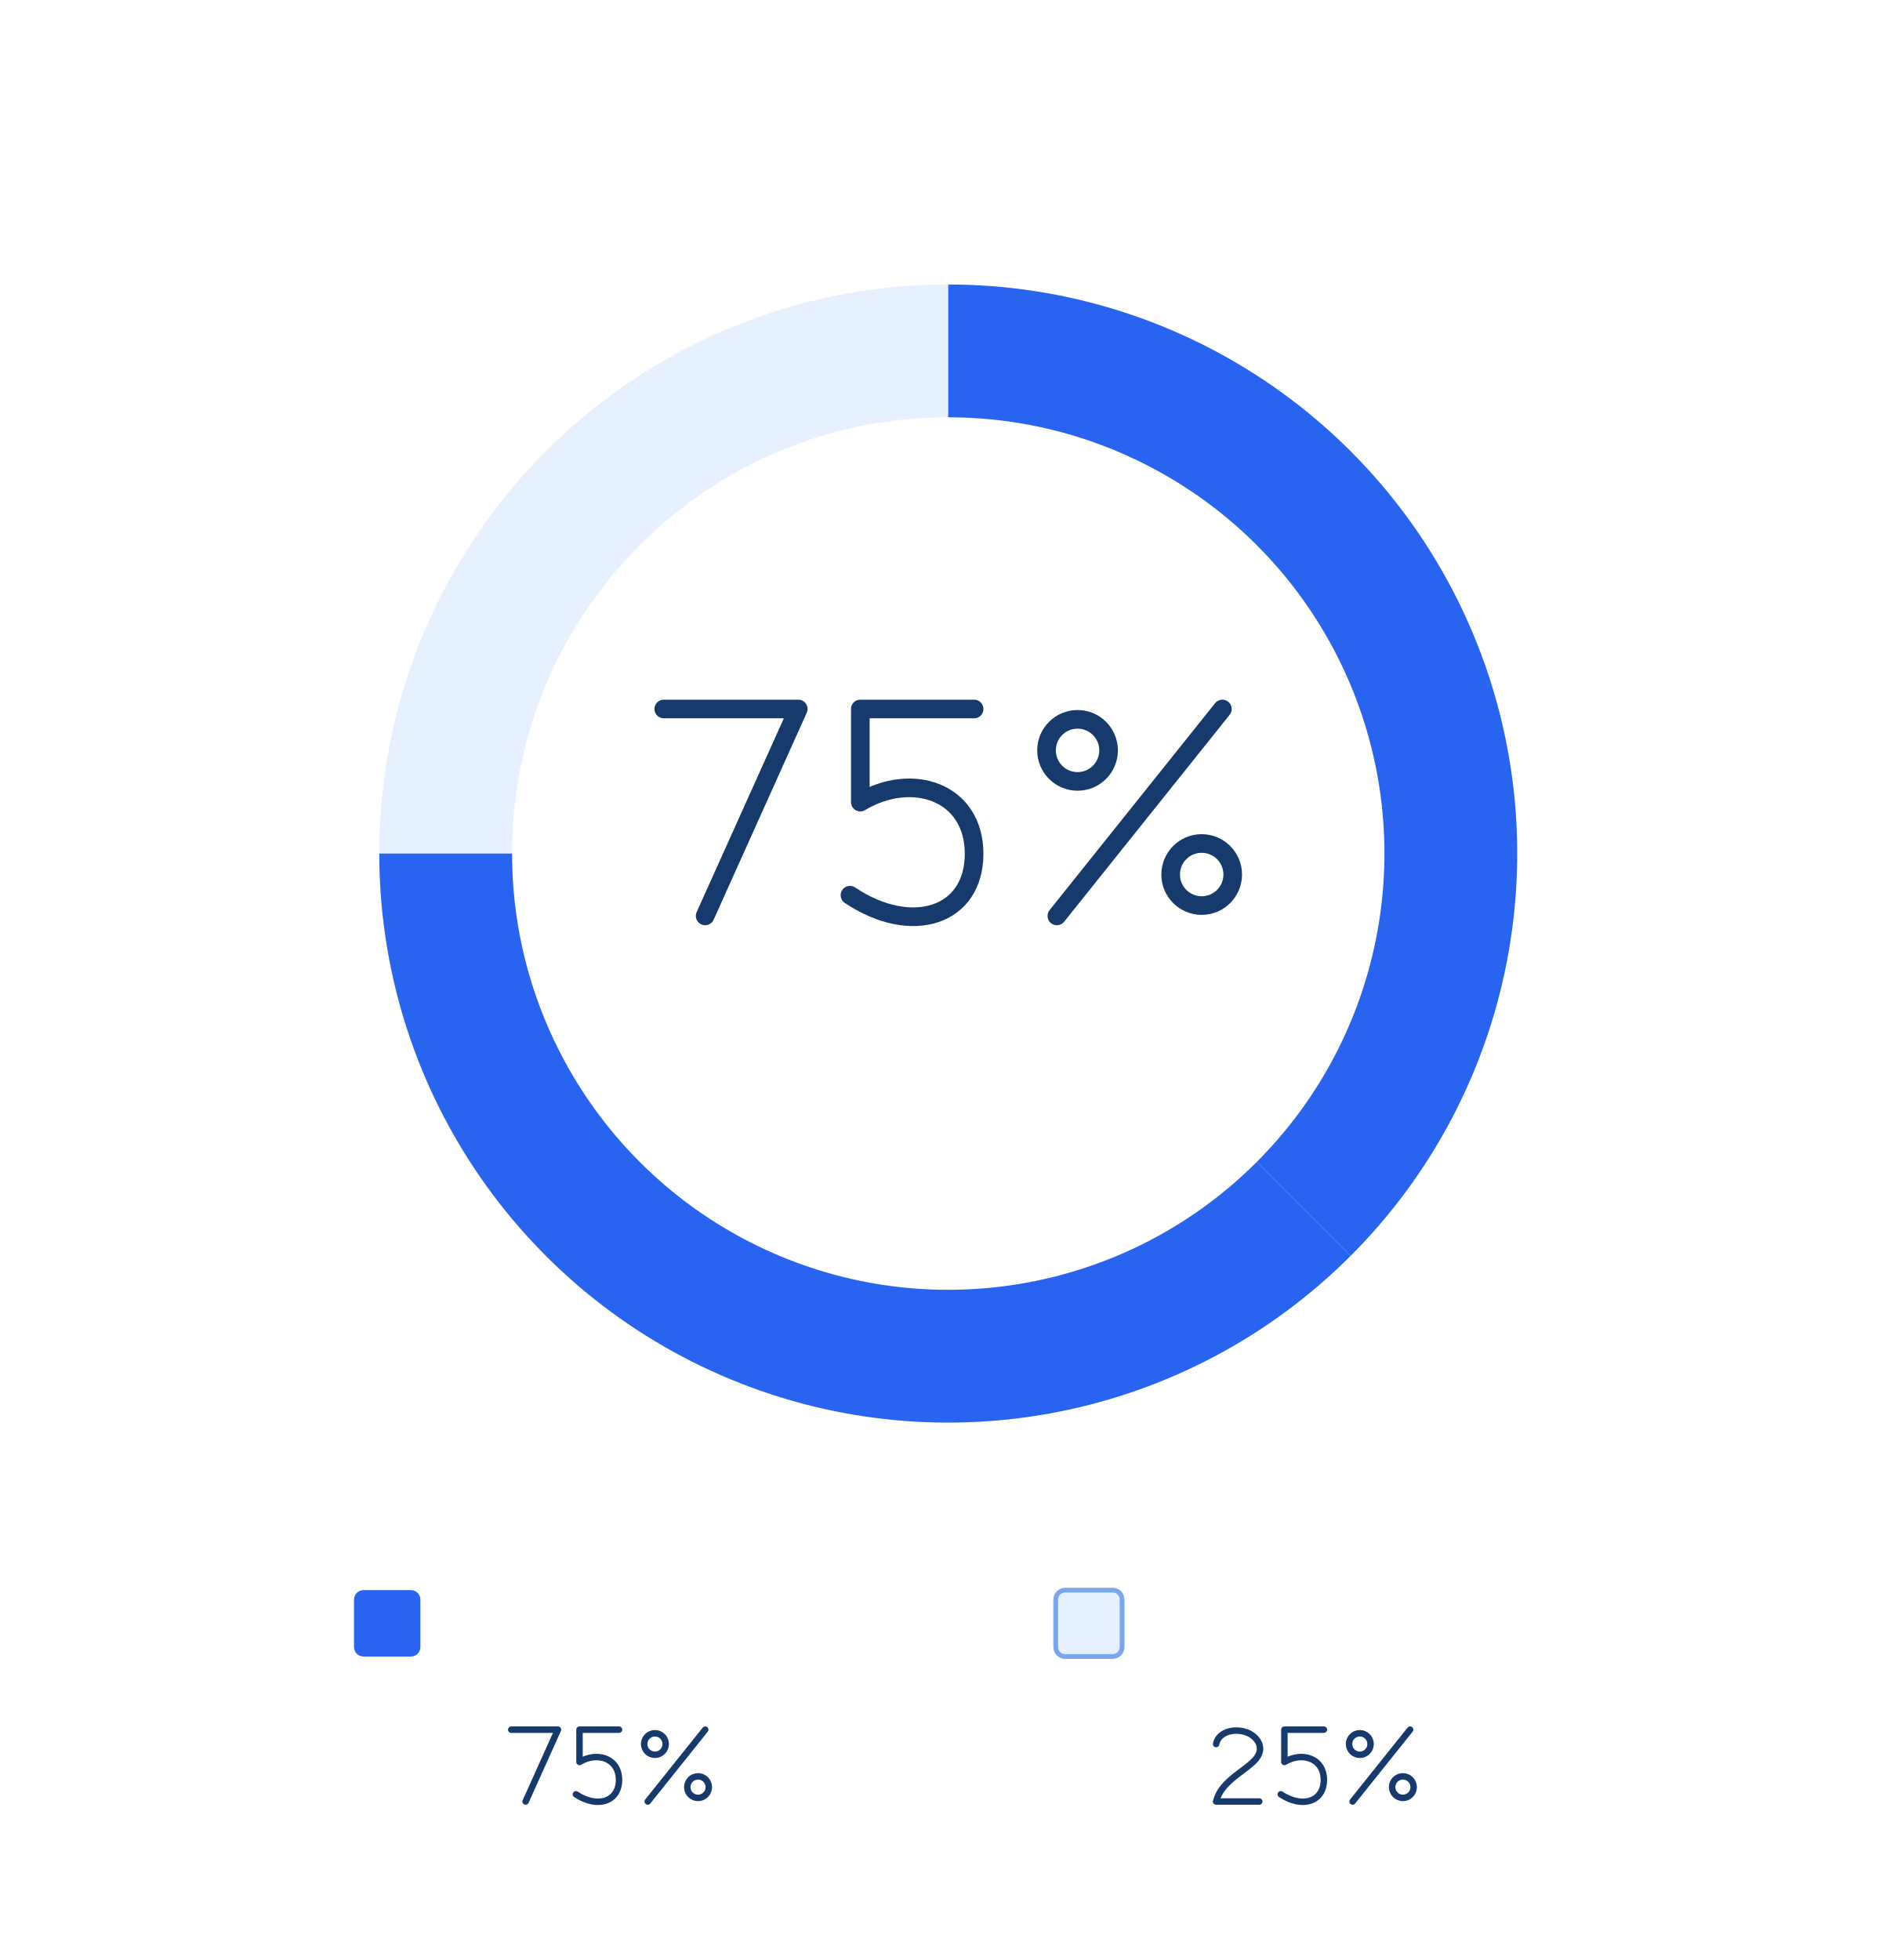
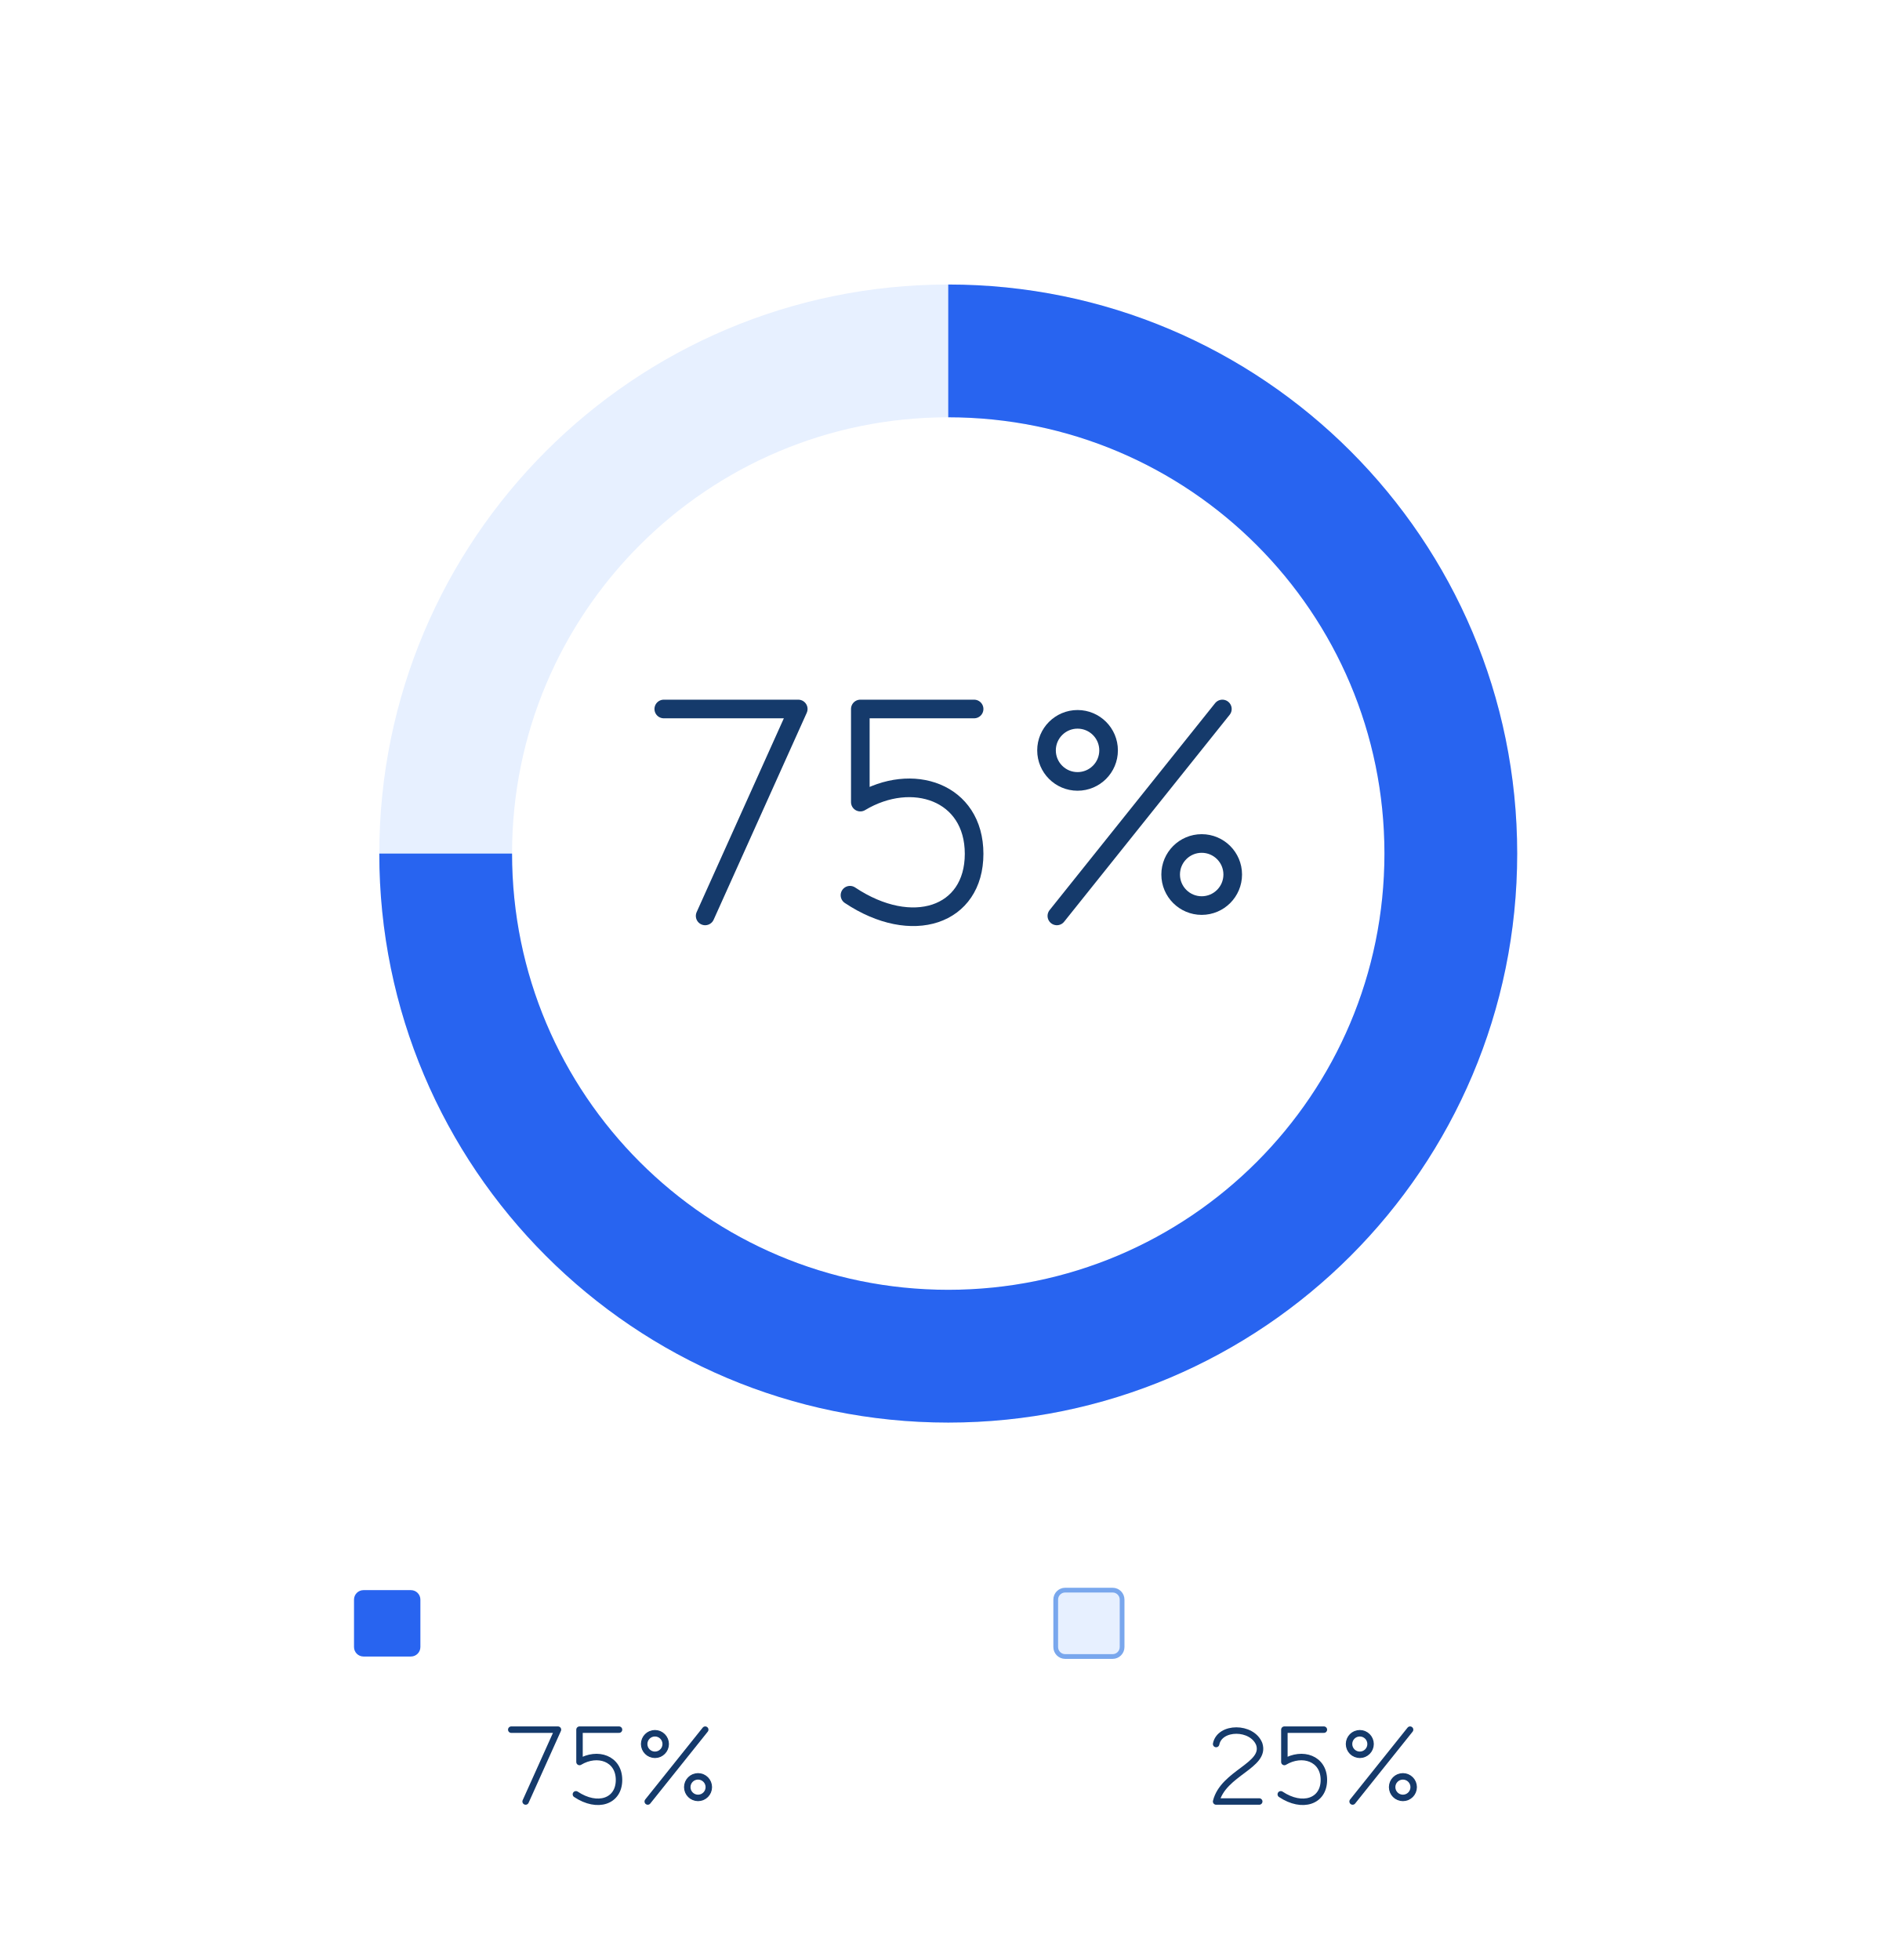
<svg xmlns="http://www.w3.org/2000/svg" width="600" height="620" viewBox="0 0 600 620" role="img" aria-labelledby="title desc">
  <circle cx="300" cy="270" r="159" fill="none" stroke="#E7F0FF" stroke-width="42" data-stroke-role="pale" />
-   <path d="M300 90A180 180 0 0 1 427.279 397.279L397.581 367.581A138 138 0 0 0 300 132Z" fill="#2864F0" stroke="none" stroke-width="2" stroke-linejoin="round" stroke-linecap="round" data-fill-role="accent" />
-   <path d="M427.279 397.279A180 180 0 0 1 120 270L162 270A138 138 0 0 0 397.581 367.581Z" fill="#2864F0" stroke="none" stroke-width="2" stroke-linejoin="round" stroke-linecap="round" data-fill-role="accent" />
+   <path d="M300 90A180 180 0 1 1 120 270L162 270A138 138 0 1 0 300 132Z" fill="#2864F0" stroke="none" stroke-width="2" stroke-linejoin="round" stroke-linecap="round" data-fill-role="accent" />
  <g transform="translate(210 221) scale(3.272727)">
    <g transform="translate(0 0) scale(1)">
      <path d="M0 1H13L4 21" fill="none" stroke="#153A6B" stroke-width="1.8" stroke-linejoin="round" stroke-linecap="round" data-stroke-role="ink" />
    </g>
    <g transform="translate(18 0) scale(1)">
      <path d="M12 1H1V10C6 7 12 9 12 15C12 21 6 23 0 19" fill="none" stroke="#153A6B" stroke-width="1.8" stroke-linejoin="round" stroke-linecap="round" data-stroke-role="ink" />
    </g>
    <g transform="translate(36 0) scale(1)">
      <circle cx="4" cy="5" r="3" fill="none" stroke="#153A6B" stroke-width="1.8" data-stroke-role="ink" />
      <circle cx="16" cy="17" r="3" fill="none" stroke="#153A6B" stroke-width="1.8" data-stroke-role="ink" />
      <path d="M2 21L18 1" fill="none" stroke="#153A6B" stroke-width="1.8" stroke-linejoin="round" stroke-linecap="round" data-stroke-role="ink" />
    </g>
  </g>
  <rect x="112" y="503" width="21" height="21" rx="3" fill="#2864F0" stroke="none" stroke-width="2" data-fill-role="accent" />
  <rect x="334" y="503" width="21" height="21" rx="3" fill="#E7F0FF" stroke="#79A7ED" stroke-width="1.5" data-fill-role="pale" data-stroke-role="mid" />
  <g transform="translate(161.75 546) scale(1.136364)">
    <g transform="translate(0 0) scale(1)">
      <path d="M0 1H13L4 21" fill="none" stroke="#153A6B" stroke-width="1.8" stroke-linejoin="round" stroke-linecap="round" data-stroke-role="ink" />
    </g>
    <g transform="translate(18 0) scale(1)">
      <path d="M12 1H1V10C6 7 12 9 12 15C12 21 6 23 0 19" fill="none" stroke="#153A6B" stroke-width="1.8" stroke-linejoin="round" stroke-linecap="round" data-stroke-role="ink" />
    </g>
    <g transform="translate(36 0) scale(1)">
      <circle cx="4" cy="5" r="3" fill="none" stroke="#153A6B" stroke-width="1.8" data-stroke-role="ink" />
      <circle cx="16" cy="17" r="3" fill="none" stroke="#153A6B" stroke-width="1.8" data-stroke-role="ink" />
      <path d="M2 21L18 1" fill="none" stroke="#153A6B" stroke-width="1.8" stroke-linejoin="round" stroke-linecap="round" data-stroke-role="ink" />
    </g>
  </g>
  <g transform="translate(384.75 546) scale(1.136364)">
    <g transform="translate(0 0) scale(1)">
      <path d="M0 5C1 0 10 0 12 5C14 11 2 13 0 21H12" fill="none" stroke="#153A6B" stroke-width="1.8" stroke-linejoin="round" stroke-linecap="round" data-stroke-role="ink" />
    </g>
    <g transform="translate(18 0) scale(1)">
      <path d="M12 1H1V10C6 7 12 9 12 15C12 21 6 23 0 19" fill="none" stroke="#153A6B" stroke-width="1.8" stroke-linejoin="round" stroke-linecap="round" data-stroke-role="ink" />
    </g>
    <g transform="translate(36 0) scale(1)">
      <circle cx="4" cy="5" r="3" fill="none" stroke="#153A6B" stroke-width="1.8" data-stroke-role="ink" />
      <circle cx="16" cy="17" r="3" fill="none" stroke="#153A6B" stroke-width="1.8" data-stroke-role="ink" />
      <path d="M2 21L18 1" fill="none" stroke="#153A6B" stroke-width="1.8" stroke-linejoin="round" stroke-linecap="round" data-stroke-role="ink" />
    </g>
  </g>
</svg>
